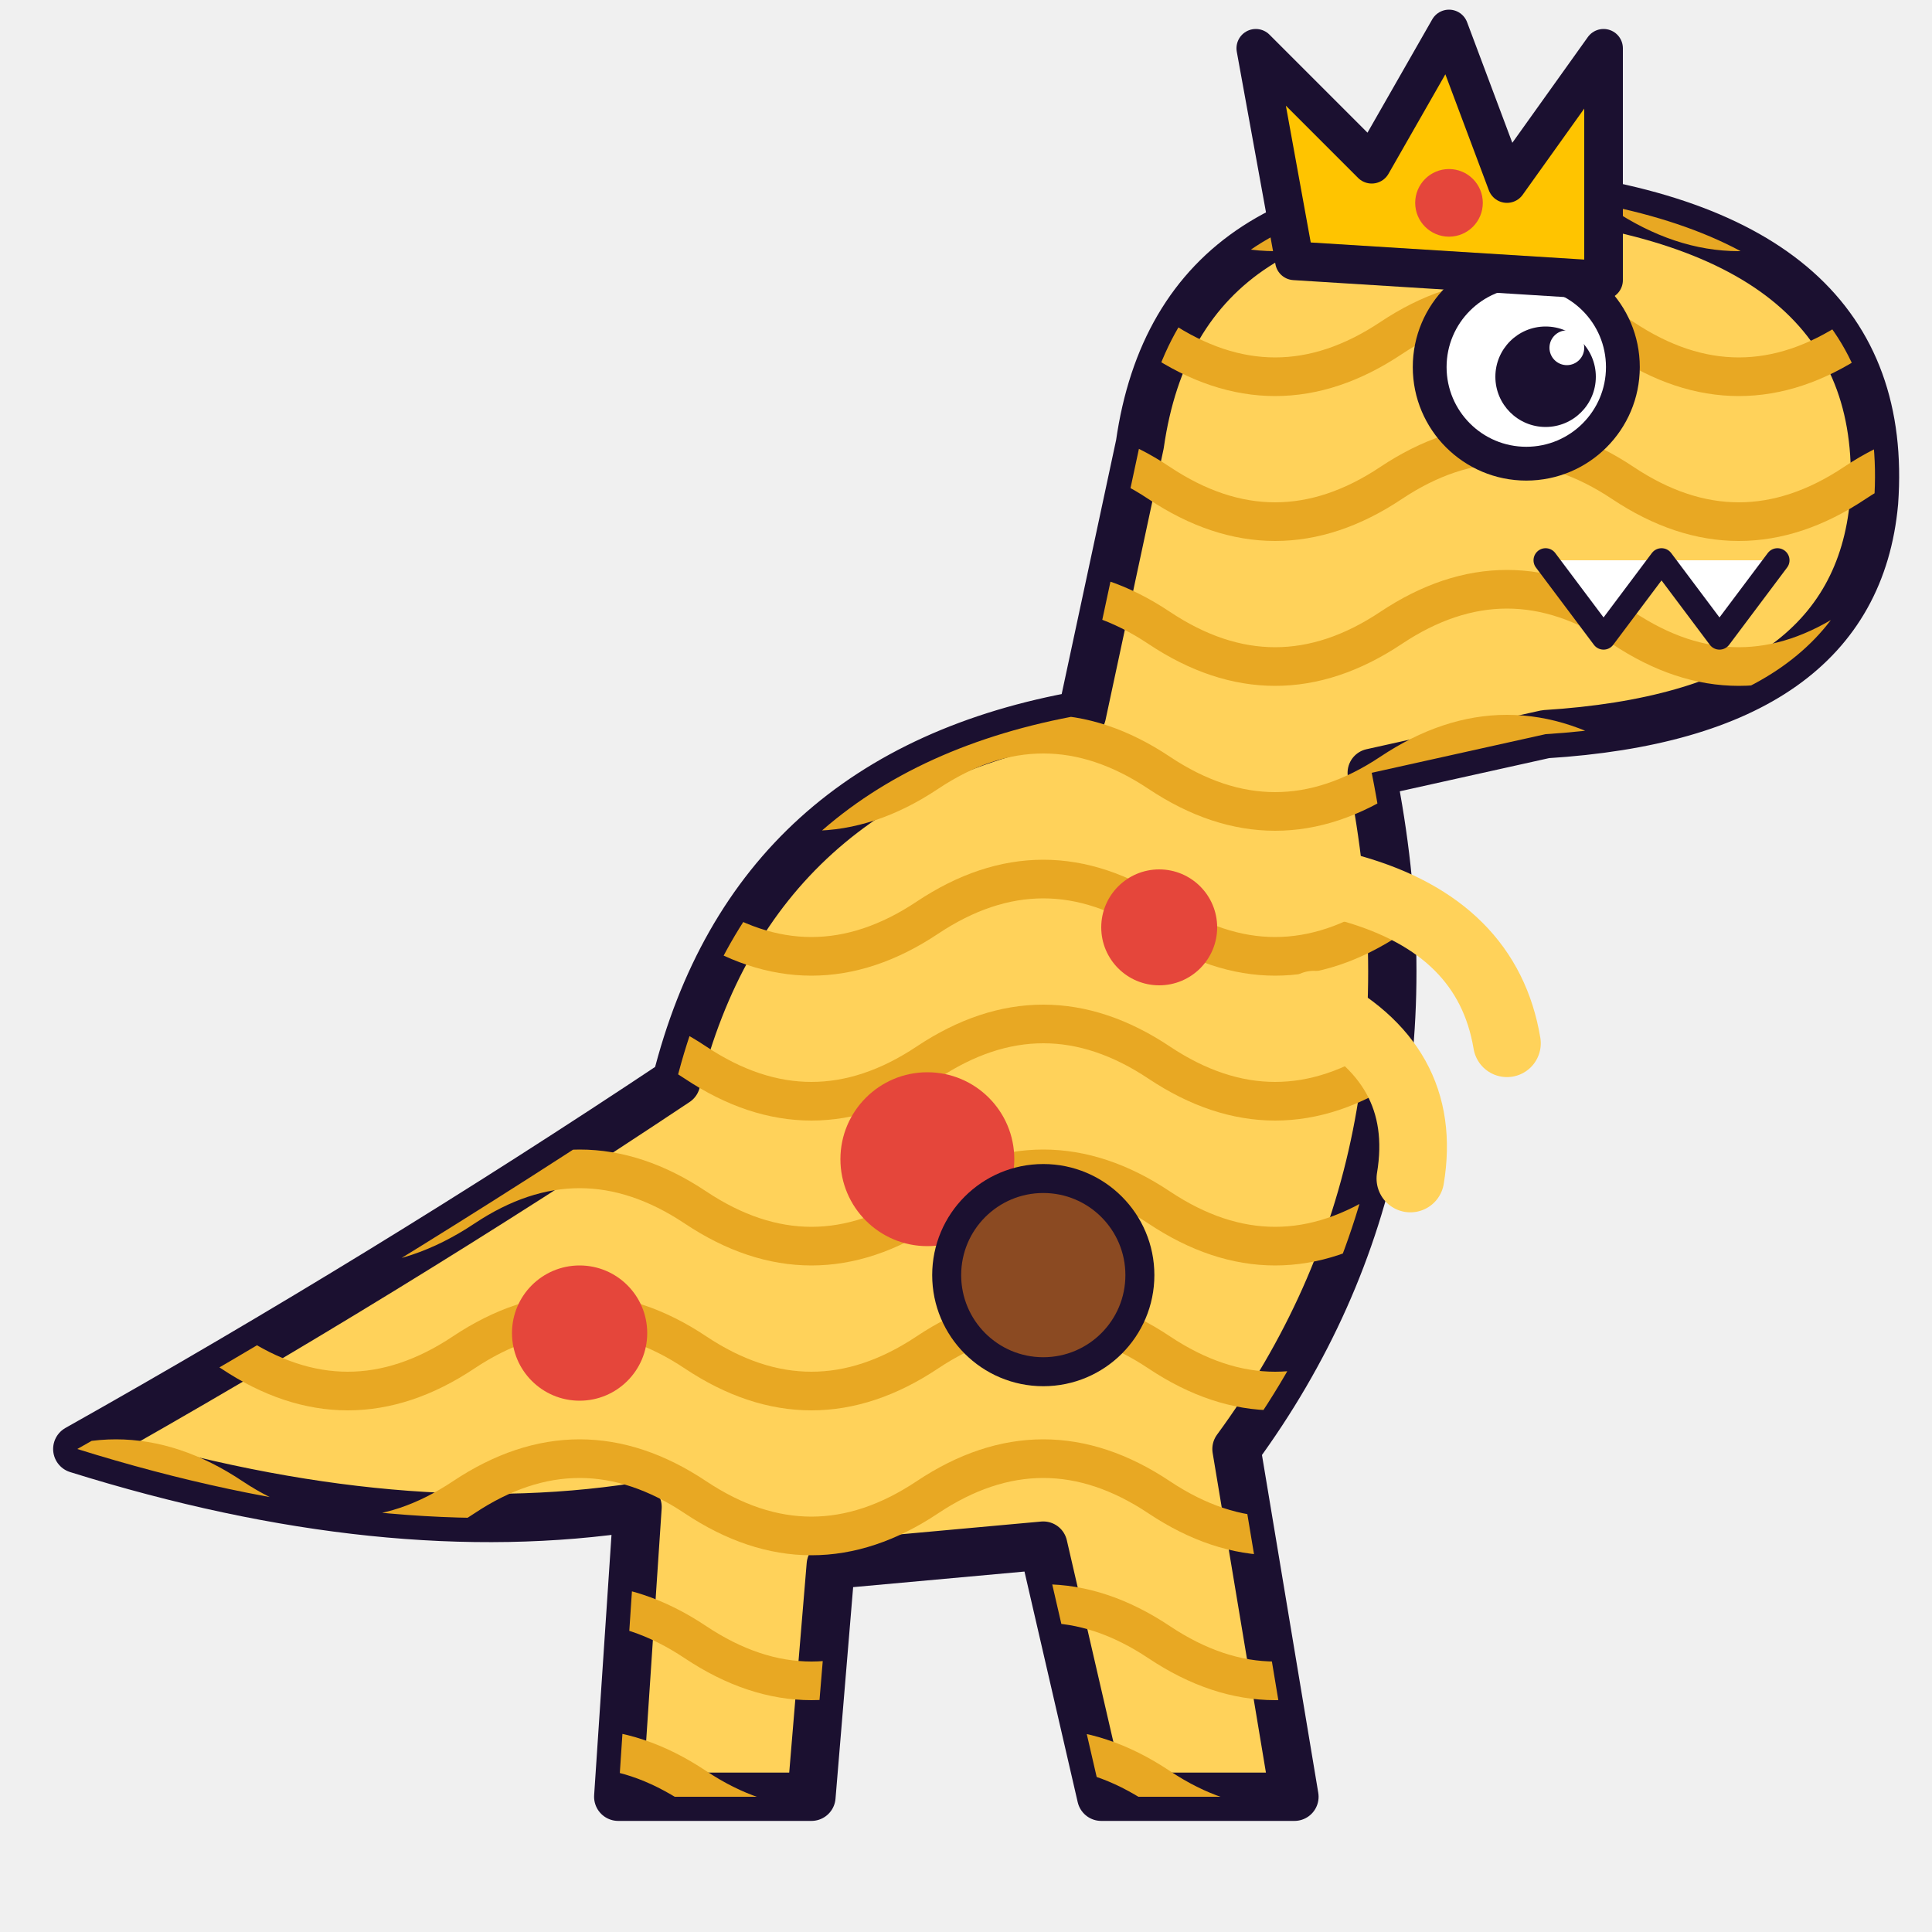
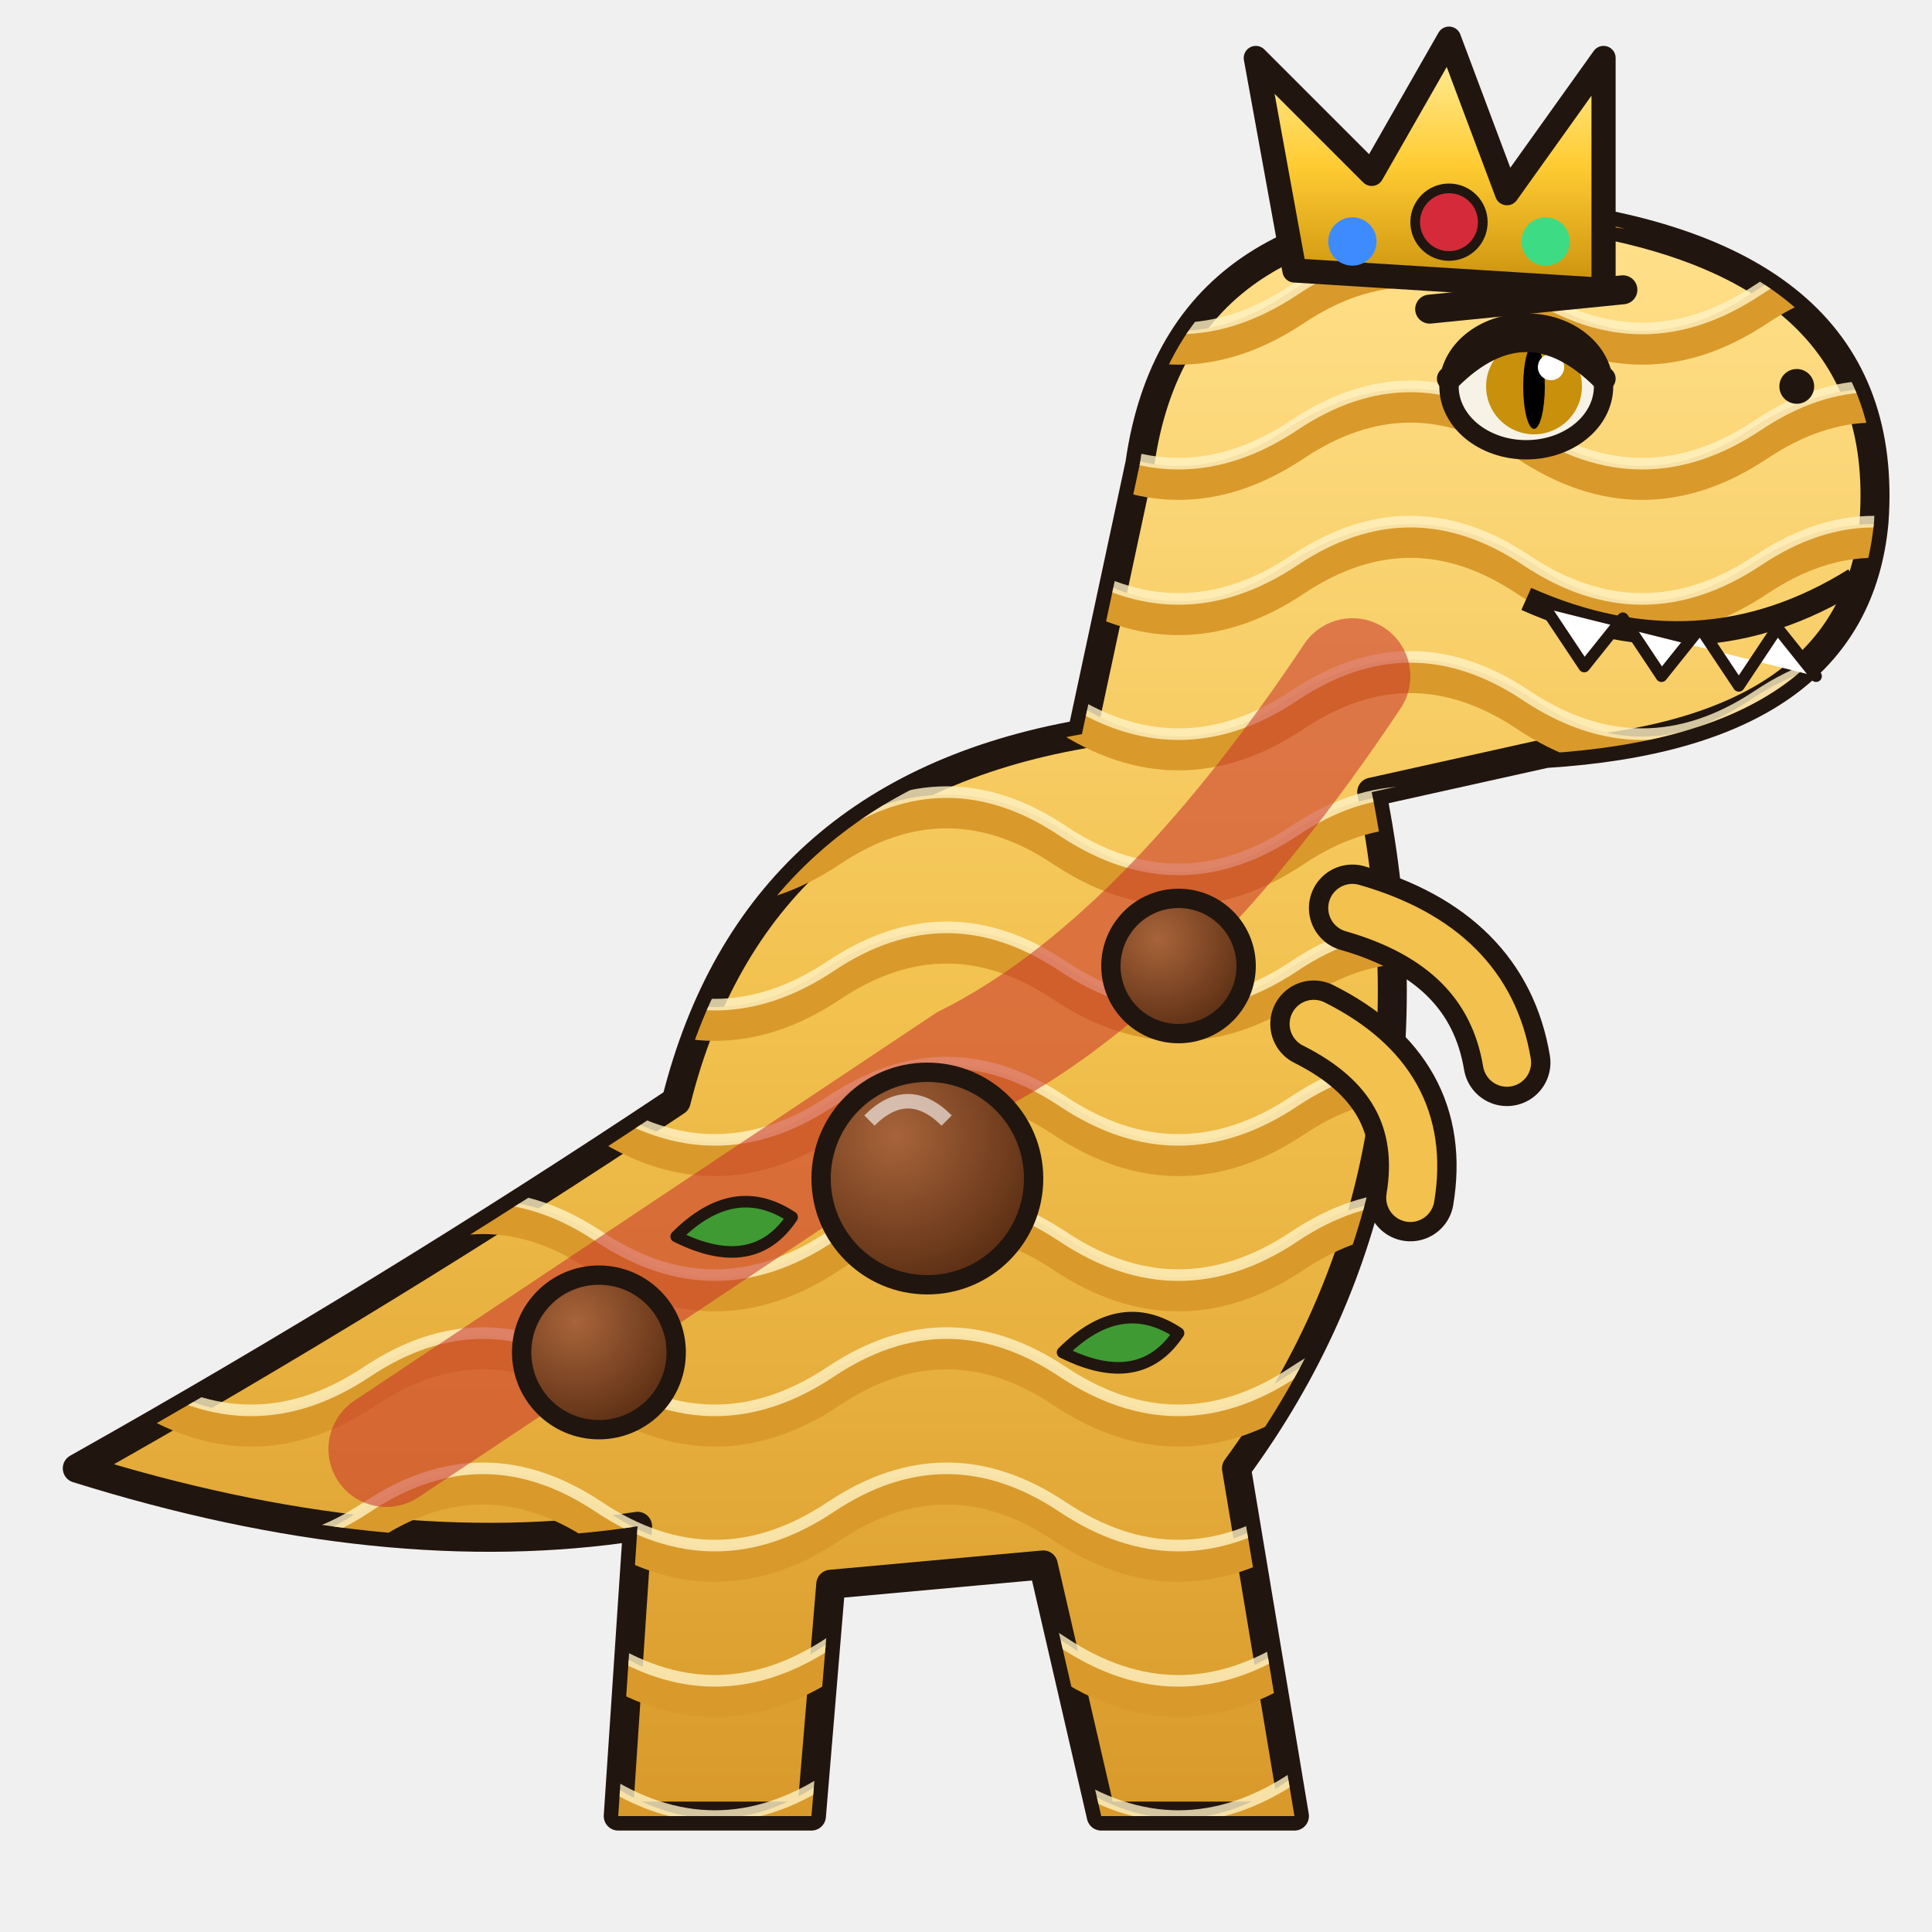
<svg xmlns="http://www.w3.org/2000/svg" viewBox="0 0 200 200">
  <defs>
+     <linearGradient id="pasta" x1="0" y1="0" x2="0" y2="1">
+       <stop offset="0.00" stop-color="#ffe08a" />
+       <stop offset="0.50" stop-color="#f2c14e" />
+       <stop offset="1.00" stop-color="#d99a2b" />
+     </linearGradient>
+     <linearGradient id="gold" x1="0" y1="0" x2="0" y2="1">
+       <stop offset="0.00" stop-color="#fff1a6" />
+       <stop offset="0.50" stop-color="#ffcc33" />
+       <stop offset="1.00" stop-color="#c9900c" />
+     </linearGradient>
+     <radialGradient id="mb2" cx="0.35" cy="0.3" r="0.7">
+       <stop offset="0.00" stop-color="#a8643a" />
+       <stop offset="1.00" stop-color="#5e3015" />
+     </radialGradient>
    <clipPath id="dino">
-       <path id="dp" d="M8 150 Q40 132 70 112 Q78 80 112 74 L118 46 Q122 18 158 20 Q196 24 194 52 Q192 74 160 76 L142 80 Q150 120 128 150 L134 186 L114 186 L108 160 L86 162 L84 186 L64 186 L66 156 Q40 160 8 150 z" />
+       <path d="M8 152 Q40 134 70 114 Q78 82 112 76 L118 48 Q122 20 158 22 Q196 26 194 54 Q192 76 160 78 L142 82 Q150 122 128 152 L134 188 L114 188 L108 162 L86 164 L84 188 L64 188 L66 158 Q40 162 8 152 z" />
    </clipPath>
  </defs>
-   <path d="M8 150 Q40 132 70 112 Q78 80 112 74 L118 46 Q122 18 158 20 Q196 24 194 52 Q192 74 160 76 L142 80 Q150 120 128 150 L134 186 L114 186 L108 160 L86 162 L84 186 L64 186 L66 156 Q40 160 8 150 z" fill="#ffd25a" stroke="#1b1030" stroke-width="5" stroke-linejoin="round" stroke-linecap="round" />
-   <g clip-path="url(#dino)" fill="none" stroke="#e8a823" stroke-width="4" stroke-linecap="round">
-     <path d="M0 20 q12 -8 24 0 t24 0 t24 0 t24 0 t24 0 t24 0 t24 0 t24 0 t24 0" />
-     <path d="M0 35 q12 -8 24 0 t24 0 t24 0 t24 0 t24 0 t24 0 t24 0 t24 0 t24 0" />
-     <path d="M0 50 q12 -8 24 0 t24 0 t24 0 t24 0 t24 0 t24 0 t24 0 t24 0 t24 0" />
-     <path d="M0 65 q12 -8 24 0 t24 0 t24 0 t24 0 t24 0 t24 0 t24 0 t24 0 t24 0" />
-     <path d="M0 80 q12 -8 24 0 t24 0 t24 0 t24 0 t24 0 t24 0 t24 0 t24 0 t24 0" />
-     <path d="M0 95 q12 -8 24 0 t24 0 t24 0 t24 0 t24 0 t24 0 t24 0 t24 0 t24 0" />
-     <path d="M0 110 q12 -8 24 0 t24 0 t24 0 t24 0 t24 0 t24 0 t24 0 t24 0 t24 0" />
-     <path d="M0 125 q12 -8 24 0 t24 0 t24 0 t24 0 t24 0 t24 0 t24 0 t24 0 t24 0" />
-     <path d="M0 140 q12 -8 24 0 t24 0 t24 0 t24 0 t24 0 t24 0 t24 0 t24 0 t24 0" />
-     <path d="M0 155 q12 -8 24 0 t24 0 t24 0 t24 0 t24 0 t24 0 t24 0 t24 0 t24 0" />
-     <path d="M0 170 q12 -8 24 0 t24 0 t24 0 t24 0 t24 0 t24 0 t24 0 t24 0 t24 0" />
-     <path d="M0 185 q12 -8 24 0 t24 0 t24 0 t24 0 t24 0 t24 0 t24 0 t24 0 t24 0" />
+   <path d="M8 152 Q40 134 70 114 Q78 82 112 76 L118 48 Q122 20 158 22 Q196 26 194 54 Q192 76 160 78 L142 82 Q150 122 128 152 L134 188 L114 188 L108 162 L86 164 L84 188 L64 188 L66 158 Q40 162 8 152 z" fill="url(#pasta)" stroke="#21150f" stroke-width="3" stroke-linejoin="round" stroke-linecap="round" />
+   <g clip-path="url(#dino)" fill="none" stroke-linecap="round">
+     <path d="M-10 18 q12 -8 24 0 t24 0 t24 0 t24 0 t24 0 t24 0 t24 0 t24 0 t24 0" stroke="#d99a2b" stroke-width="3.5" />
+     <path d="M-10 16 q12 -8 24 0 t24 0 t24 0 t24 0 t24 0 t24 0 t24 0 t24 0 t24 0" stroke="#fff3c4" stroke-width="1.2" opacity=".8" />
+     <path d="M-10 32 q12 -8 24 0 t24 0 t24 0 t24 0 t24 0 t24 0 t24 0 t24 0 t24 0" stroke="#d99a2b" stroke-width="3.5" />
+     <path d="M-10 30 q12 -8 24 0 t24 0 t24 0 t24 0 t24 0 t24 0 t24 0 t24 0 t24 0" stroke="#fff3c4" stroke-width="1.2" opacity=".8" />
+     <path d="M-10 46 q12 -8 24 0 t24 0 t24 0 t24 0 t24 0 t24 0 t24 0 t24 0 t24 0" stroke="#d99a2b" stroke-width="3.5" />
+     <path d="M-10 44 q12 -8 24 0 t24 0 t24 0 t24 0 t24 0 t24 0 t24 0 t24 0 t24 0" stroke="#fff3c4" stroke-width="1.2" opacity=".8" />
+     <path d="M-10 60 q12 -8 24 0 t24 0 t24 0 t24 0 t24 0 t24 0 t24 0 t24 0 t24 0" stroke="#d99a2b" stroke-width="3.5" />
+     <path d="M-10 58 q12 -8 24 0 t24 0 t24 0 t24 0 t24 0 t24 0 t24 0 t24 0 t24 0" stroke="#fff3c4" stroke-width="1.2" opacity=".8" />
+     <path d="M-10 74 q12 -8 24 0 t24 0 t24 0 t24 0 t24 0 t24 0 t24 0 t24 0 t24 0" stroke="#d99a2b" stroke-width="3.5" />
+     <path d="M-10 72 q12 -8 24 0 t24 0 t24 0 t24 0 t24 0 t24 0 t24 0 t24 0 t24 0" stroke="#fff3c4" stroke-width="1.2" opacity=".8" />
+     <path d="M-10 88 q12 -8 24 0 t24 0 t24 0 t24 0 t24 0 t24 0 t24 0 t24 0 t24 0" stroke="#d99a2b" stroke-width="3.5" />
+     <path d="M-10 86 q12 -8 24 0 t24 0 t24 0 t24 0 t24 0 t24 0 t24 0 t24 0 t24 0" stroke="#fff3c4" stroke-width="1.2" opacity=".8" />
+     <path d="M-10 102 q12 -8 24 0 t24 0 t24 0 t24 0 t24 0 t24 0 t24 0 t24 0 t24 0" stroke="#d99a2b" stroke-width="3.5" />
+     <path d="M-10 100 q12 -8 24 0 t24 0 t24 0 t24 0 t24 0 t24 0 t24 0 t24 0 t24 0" stroke="#fff3c4" stroke-width="1.2" opacity=".8" />
+     <path d="M-10 116 q12 -8 24 0 t24 0 t24 0 t24 0 t24 0 t24 0 t24 0 t24 0 t24 0" stroke="#d99a2b" stroke-width="3.5" />
+     <path d="M-10 114 q12 -8 24 0 t24 0 t24 0 t24 0 t24 0 t24 0 t24 0 t24 0 t24 0" stroke="#fff3c4" stroke-width="1.2" opacity=".8" />
+     <path d="M-10 130 q12 -8 24 0 t24 0 t24 0 t24 0 t24 0 t24 0 t24 0 t24 0 t24 0" stroke="#d99a2b" stroke-width="3.5" />
+     <path d="M-10 128 q12 -8 24 0 t24 0 t24 0 t24 0 t24 0 t24 0 t24 0 t24 0 t24 0" stroke="#fff3c4" stroke-width="1.2" opacity=".8" />
+     <path d="M-10 144 q12 -8 24 0 t24 0 t24 0 t24 0 t24 0 t24 0 t24 0 t24 0 t24 0" stroke="#d99a2b" stroke-width="3.5" />
+     <path d="M-10 142 q12 -8 24 0 t24 0 t24 0 t24 0 t24 0 t24 0 t24 0 t24 0 t24 0" stroke="#fff3c4" stroke-width="1.2" opacity=".8" />
+     <path d="M-10 158 q12 -8 24 0 t24 0 t24 0 t24 0 t24 0 t24 0 t24 0 t24 0 t24 0" stroke="#d99a2b" stroke-width="3.5" />
+     <path d="M-10 156 q12 -8 24 0 t24 0 t24 0 t24 0 t24 0 t24 0 t24 0 t24 0 t24 0" stroke="#fff3c4" stroke-width="1.2" opacity=".8" />
+     <path d="M-10 172 q12 -8 24 0 t24 0 t24 0 t24 0 t24 0 t24 0 t24 0 t24 0 t24 0" stroke="#d99a2b" stroke-width="3.5" />
+     <path d="M-10 170 q12 -8 24 0 t24 0 t24 0 t24 0 t24 0 t24 0 t24 0 t24 0 t24 0" stroke="#fff3c4" stroke-width="1.2" opacity=".8" />
+     <path d="M-10 186 q12 -8 24 0 t24 0 t24 0 t24 0 t24 0 t24 0 t24 0 t24 0 t24 0" stroke="#d99a2b" stroke-width="3.5" />
+     <path d="M-10 184 q12 -8 24 0 t24 0 t24 0 t24 0 t24 0 t24 0 t24 0 t24 0 t24 0" stroke="#fff3c4" stroke-width="1.2" opacity=".8" />
+     <path d="M40 150 q30 -20 60 -40 q20 -10 40 -40" stroke="#c9302c" stroke-width="12" opacity=".55" />
  </g>
-   <circle cx="96" cy="120" r="9" fill="#e5463b" />
-   <circle cx="60" cy="138" r="7" fill="#e5463b" />
-   <circle cx="120" cy="96" r="6" fill="#e5463b" />
-   <circle cx="108" cy="132" r="10" fill="#8b4a22" stroke="#1b1030" stroke-width="3" stroke-linejoin="round" stroke-linecap="round" />
-   <path d="M140 92 q14 4 16 16 M136 104 q12 6 10 18" fill="none" stroke="#ffd25a" stroke-width="7" stroke-linecap="round" />
-   <path d="M160 58 l6 8 l6 -8 l6 8 l6 -8" fill="#fff" stroke="#1b1030" stroke-width="2.5" stroke-linejoin="round" stroke-linecap="round" />
-   <circle cx="158" cy="38" r="10" fill="#fff" stroke="#1b1030" stroke-width="3.5" stroke-linejoin="round" stroke-linecap="round" />
-   <circle cx="160" cy="39" r="5.2" fill="#1b1030" />
-   <circle cx="162.2" cy="36" r="1.8" fill="#fff" />
-   <g transform="translate(0 5)">
-     <path d="M134 22 L130 0 L142 12 L150 -2 L156 14 L166 0 L166 24 z" fill="#ffc400" stroke="#1b1030" stroke-width="4" stroke-linejoin="round" stroke-linecap="round" />
-     <circle cx="150" cy="16" r="3.5" fill="#e5463b" />
+   <circle cx="96" cy="122" r="11" fill="url(#mb2)" stroke="#21150f" stroke-width="2" stroke-linejoin="round" stroke-linecap="round" />
+   <circle cx="62" cy="140" r="8" fill="url(#mb2)" stroke="#21150f" stroke-width="2" stroke-linejoin="round" stroke-linecap="round" />
+   <circle cx="122" cy="100" r="7" fill="url(#mb2)" stroke="#21150f" stroke-width="2" stroke-linejoin="round" stroke-linecap="round" />
+   <path d="M90 116 q4 -4 8 0" stroke="#fff" stroke-width="1.5" fill="none" opacity=".6" />
+   <path d="M110 140 q6 -6 12 -2 q-4 6 -12 2 z M70 128 q6 -6 12 -2 q-4 6 -12 2 z" fill="#3f9a33" stroke="#21150f" stroke-width="1.2" stroke-linejoin="round" stroke-linecap="round" />
+   <path d="M140 94 q14 4 16 16 M136 106 q12 6 10 18" fill="none" stroke="#21150f" stroke-width="9" stroke-linecap="round" />
+   <path d="M140 94 q14 4 16 16 M136 106 q12 6 10 18" fill="none" stroke="#f2c14e" stroke-width="5" stroke-linecap="round" />
+   <path d="M158 62 Q176 70 192 60" stroke="#21150f" stroke-width="2.5" fill="none" />
+   <path d="M160 63 l4 6 l4 -5 l4 6 l4 -5 l4 6 l4 -6 l4 5" fill="#fff" stroke="#21150f" stroke-width="1.2" stroke-linejoin="round" stroke-linecap="round" />
+   <circle cx="186" cy="40" r="1.8" fill="#21150f" />
+   <ellipse cx="158" cy="40" rx="8" ry="6.56" fill="#f7f2e6" stroke="#21150f" stroke-width="2" stroke-linejoin="round" stroke-linecap="round" />
+   <circle cx="158.8" cy="40" r="4.96" fill="#c9900c" />
+   <ellipse cx="158.8" cy="40" rx="1.12" ry="4.4" fill="#000" />
+   <circle cx="160.56" cy="38" r="1.36" fill="#fff" />
+   <path d="M150 39.2 Q158 31.2 166 39.2" fill="none" stroke="#21150f" stroke-width="2.5" stroke-linecap="round" />
+   <path d="M148 32 l20 -2" stroke="#21150f" stroke-width="3" stroke-linecap="round" />
+   <g transform="translate(0 6)">
+     <path d="M134 22 L130 0 L142 12 L150 -2 L156 14 L166 0 L166 24 z" fill="url(#gold)" stroke="#21150f" stroke-width="2.5" stroke-linejoin="round" stroke-linecap="round" />
+     <circle cx="150" cy="17" r="3.5" fill="#d42a3a" stroke="#21150f" stroke-width="1" stroke-linejoin="round" stroke-linecap="round" />
+     <circle cx="140" cy="19" r="2.5" fill="#3d8bff" />
+     <circle cx="160" cy="19" r="2.5" fill="#3ddc84" />
  </g>
</svg>
